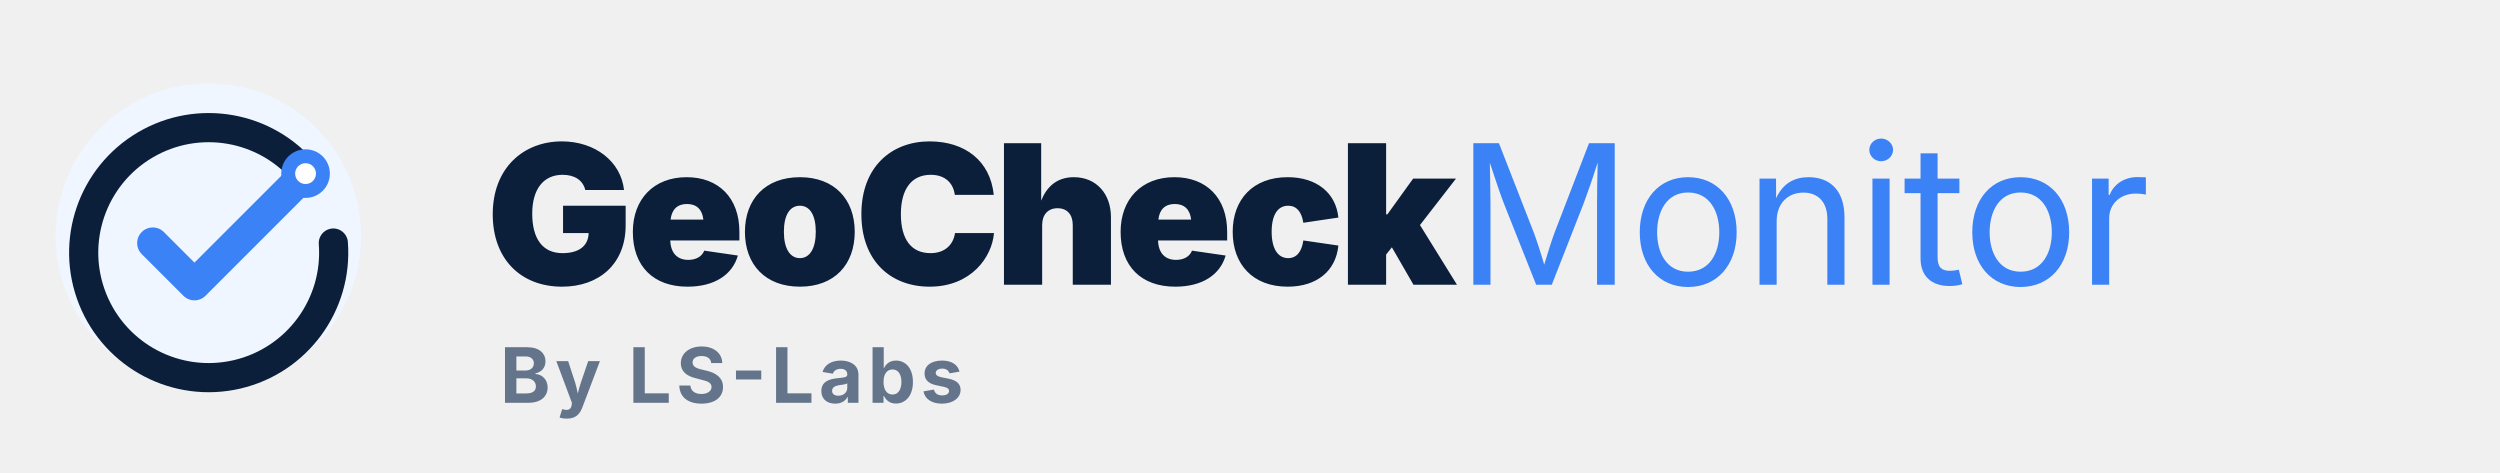
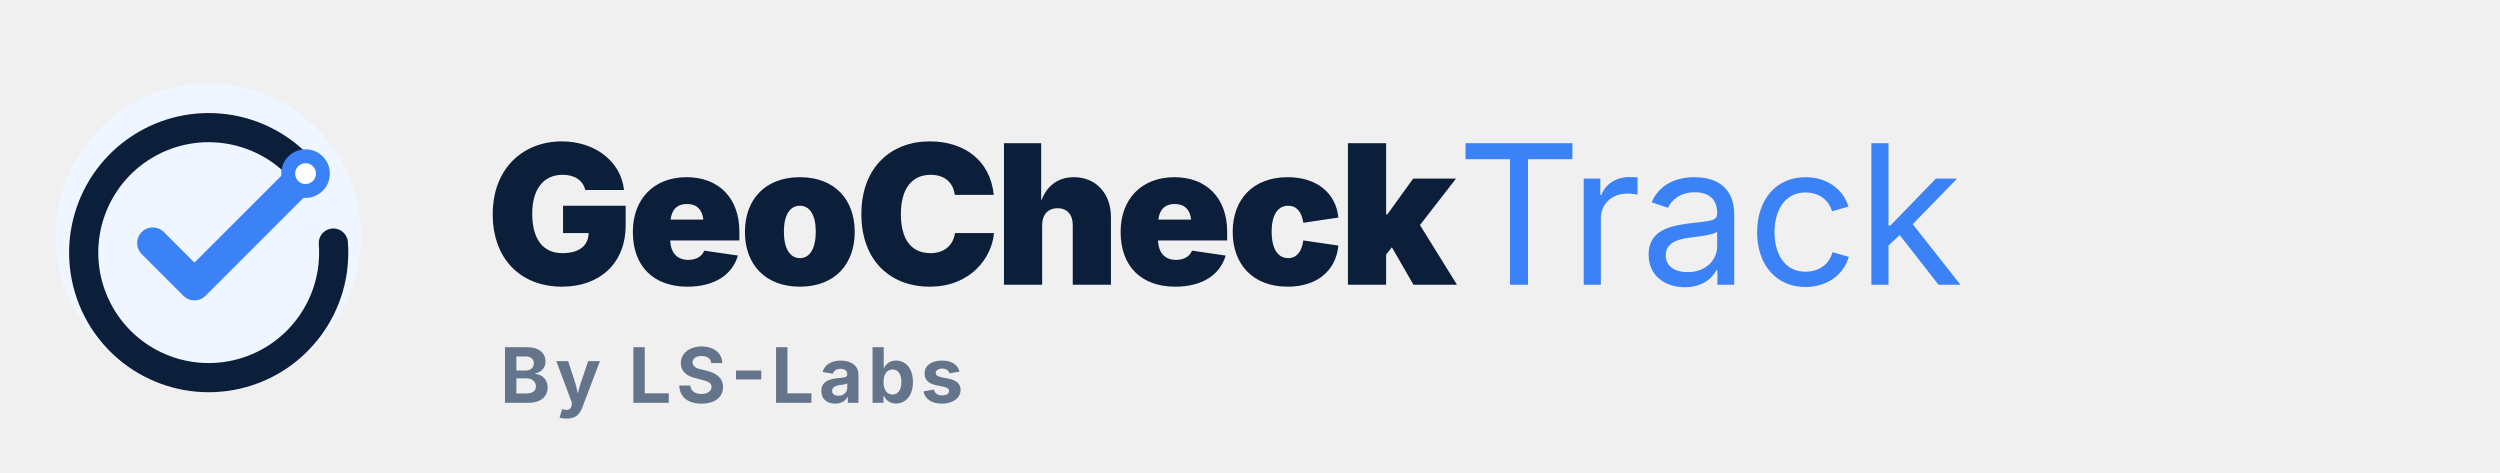
<svg xmlns="http://www.w3.org/2000/svg" viewBox="0 0 360 68" fill="none" width="100%" height="100%">
  <g transform="translate(6, 10)">
    <circle cx="24" cy="24" r="22" fill="#EFF6FF" />
    <path d="M 38 15 A 18 18 0 1 0 42 25" stroke="#0B1F3B" stroke-width="4.2" stroke-linecap="round" />
    <path d="M 16 25 L 22 31 L 38 15" stroke="#3B82F6" stroke-width="4.5" stroke-linecap="round" stroke-linejoin="round" />
    <circle cx="38" cy="15" r="3.5" fill="#3B82F6" />
    <circle cx="38" cy="15" r="1.5" fill="#FFFFFF" />
  </g>
-   <text x="70" y="41" font-family="'Inter', -apple-system, BlinkMacSystemFont, 'Segoe UI', Roboto, sans-serif" font-size="28" font-weight="900" letter-spacing="-0.03em" fill="#0B1F3B">GeoCheck<tspan font-weight="400" fill="#3B82F6" letter-spacing="-0.01em"> Monitor</tspan>
+   <text x="70" y="41" font-family="'Inter', -apple-system, BlinkMacSystemFont, 'Segoe UI', Roboto, sans-serif" font-size="28" font-weight="900" letter-spacing="-0.03em" fill="#0B1F3B">GeoCheck<tspan font-weight="400" fill="#3B82F6" letter-spacing="-0.01em"> Track</tspan>
  </text>
  <text x="72" y="58" font-family="'Inter', -apple-system, BlinkMacSystemFont, 'Segoe UI', Roboto, sans-serif" font-size="11" font-weight="700" letter-spacing="0.06em" fill="#64748B">By LS-Labs</text>
</svg>
